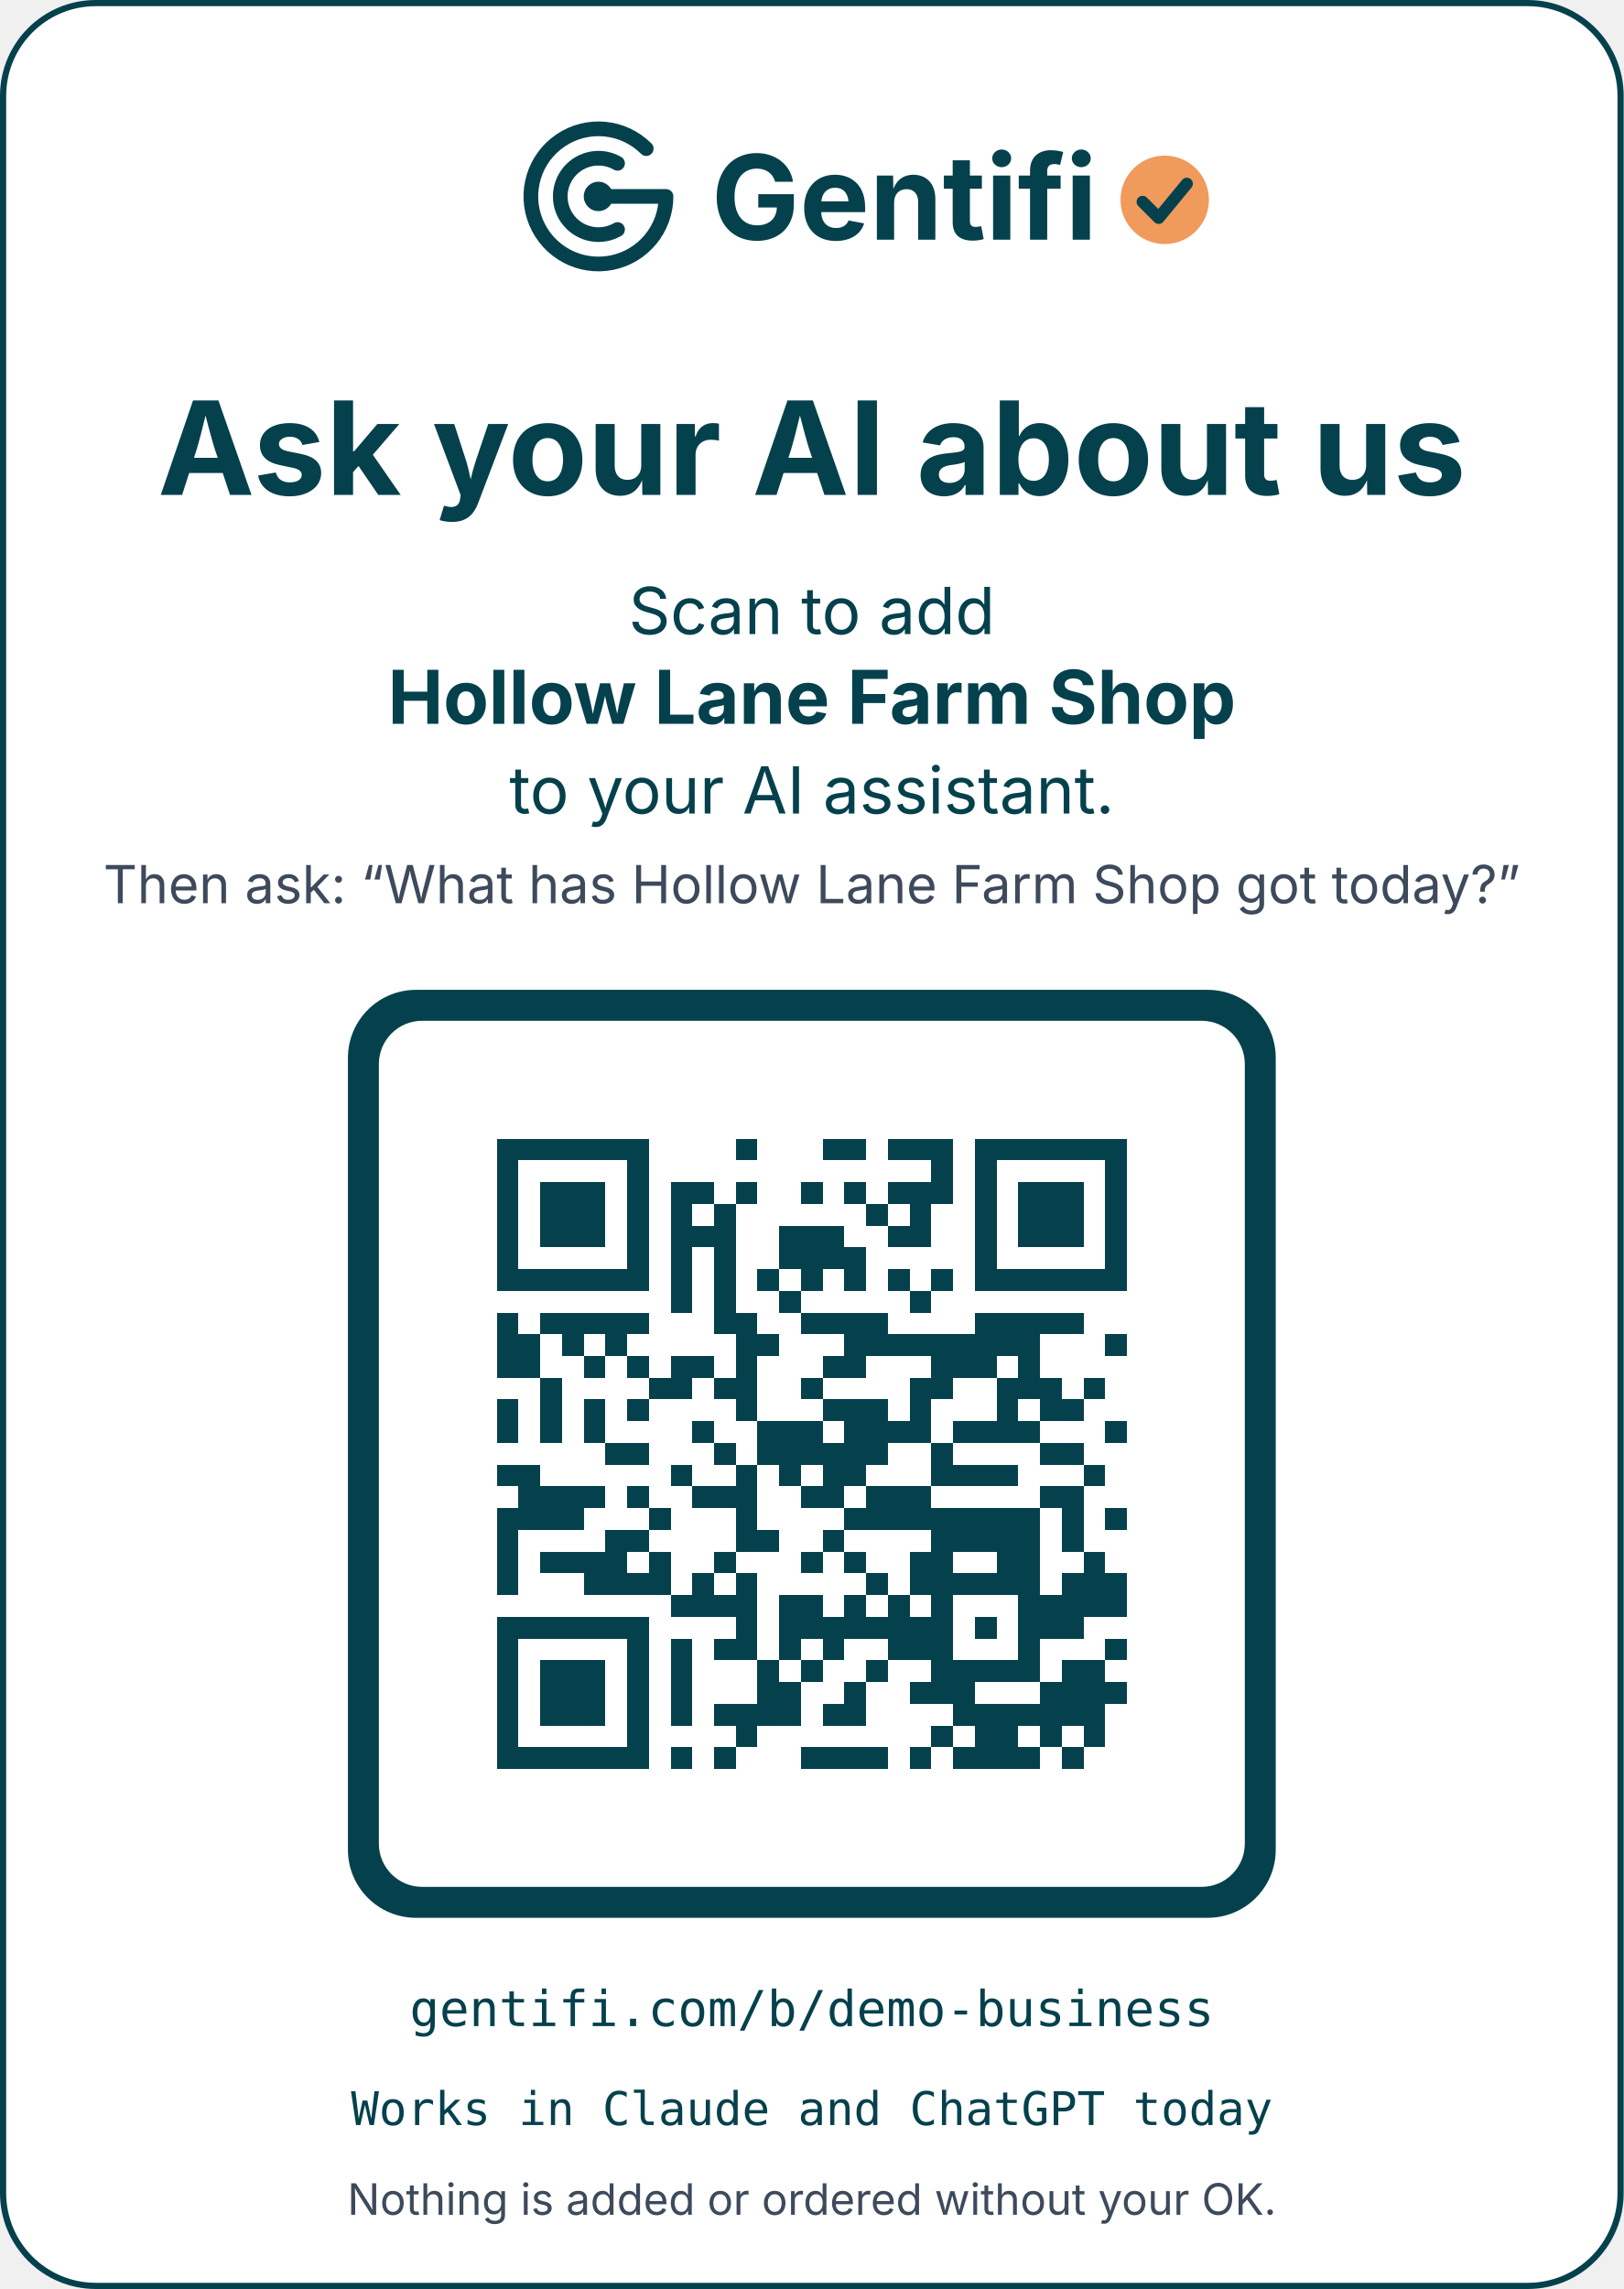
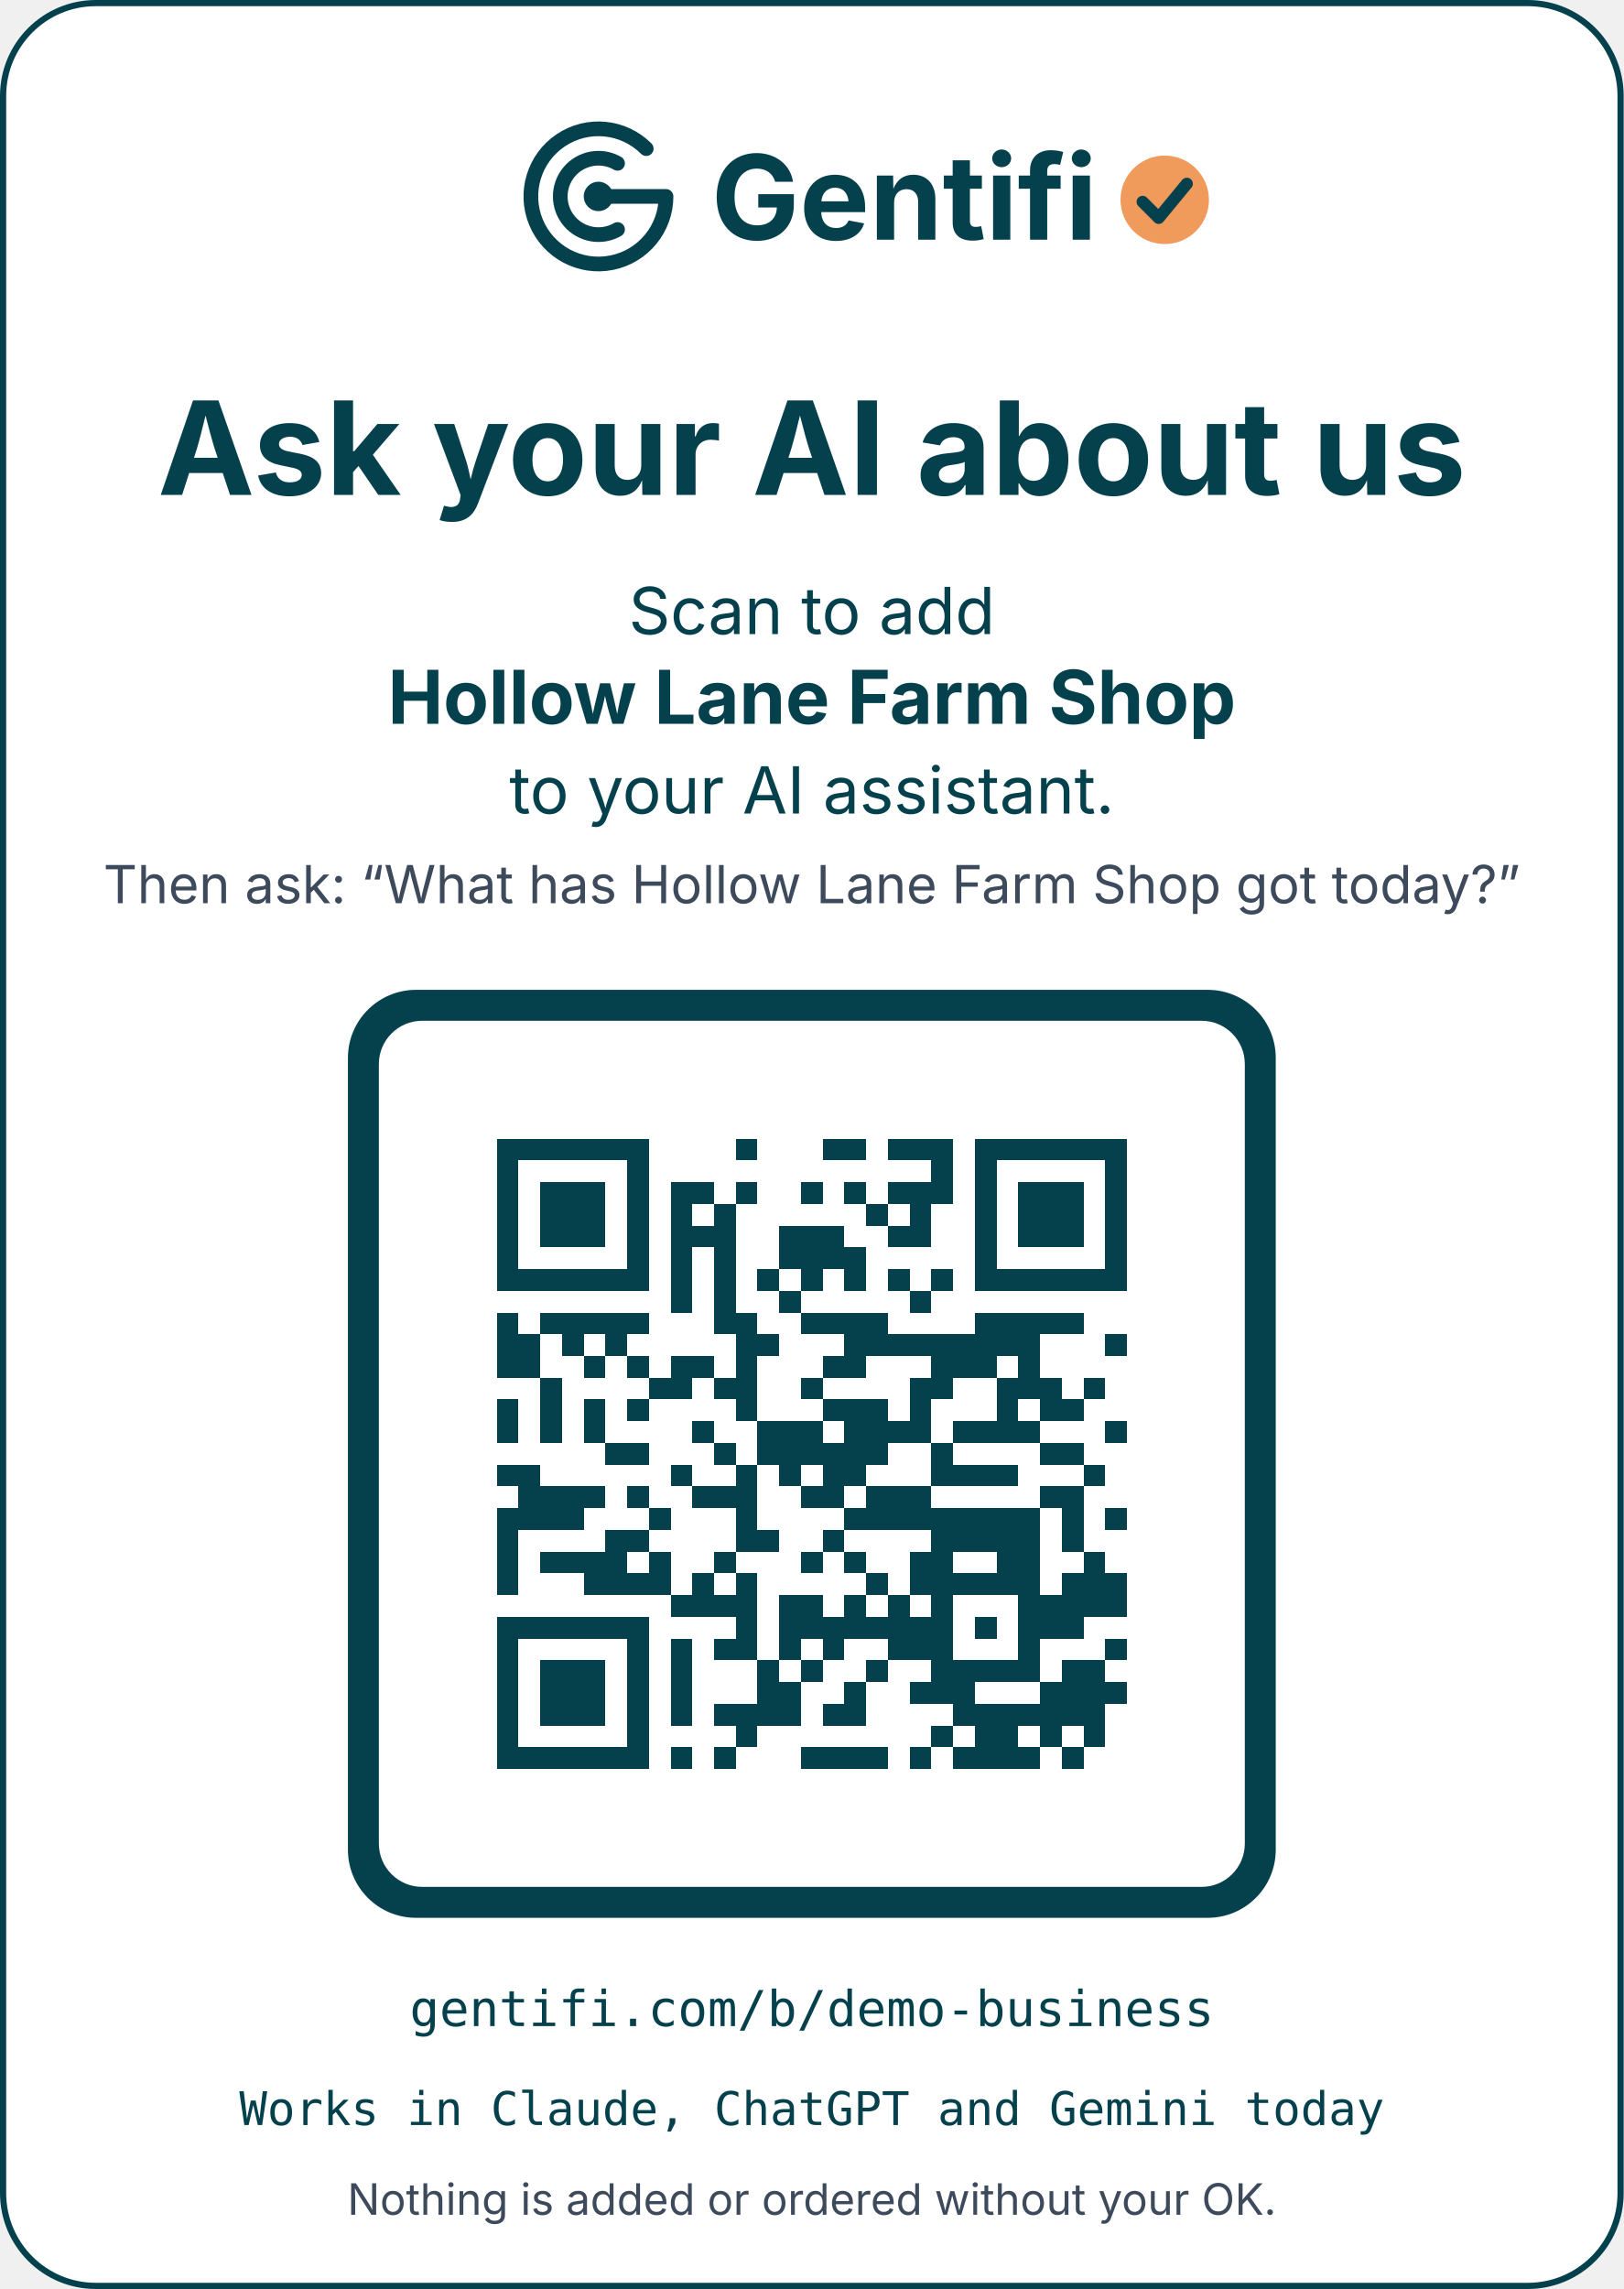
<svg xmlns="http://www.w3.org/2000/svg" viewBox="0 0 1050 1480" role="img" aria-labelledby="t">
  <rect x="2" y="2" width="1046" height="1476" rx="60" fill="#FFFFFF" stroke="#05414D" stroke-width="4" />
  <g transform="translate(330 70) scale(0.95)">
    <path d="M73 37.48 A26 26 0 1 0 73 82.52" fill="none" stroke="#05414D" stroke-width="10" stroke-linecap="round" />
    <path d="M92.53 27.47 A46 46 0 1 0 106 60 L64 60" fill="none" stroke="#05414D" stroke-width="10" stroke-linecap="round" stroke-linejoin="round" />
    <circle cx="60" cy="60" r="10" fill="#05414D" />
  </g>
  <text x="460" y="155" font-family="Sora, 'Sora Local', system-ui, -apple-system, 'Segoe UI', sans-serif" font-weight="700" font-size="76" fill="#05414D">Gentifi</text>
  <g transform="translate(722 98) scale(2.6)">
    <circle cx="12" cy="12" r="11" fill="#F09A5C" />
    <path d="M6.5 12.5 L10.5 16.5 L17.5 8" fill="none" stroke="#05414D" stroke-width="3" stroke-linecap="round" stroke-linejoin="round" />
  </g>
  <text x="525" y="320" text-anchor="middle" font-family="Sora, 'Sora Local', system-ui, -apple-system, 'Segoe UI', sans-serif" font-size="84" font-weight="700" fill="#05414D" textLength="900" lengthAdjust="spacingAndGlyphs">Ask your AI about us</text>
  <text x="525" y="410" text-anchor="middle" font-family="Sora, 'Sora Local', system-ui, -apple-system, 'Segoe UI', sans-serif" font-size="42" font-weight="400" fill="#05414D">Scan to add</text>
  <text x="525" y="468" text-anchor="middle" font-family="Sora, 'Sora Local', system-ui, -apple-system, 'Segoe UI', sans-serif" font-size="48" font-weight="700" fill="#05414D">Hollow Lane Farm Shop</text>
  <text x="525" y="526" text-anchor="middle" font-family="Sora, 'Sora Local', system-ui, -apple-system, 'Segoe UI', sans-serif" font-size="42" font-weight="400" fill="#05414D">to your AI assistant.</text>
  <text x="525" y="584" text-anchor="middle" font-family="Sora, 'Sora Local', system-ui, -apple-system, 'Segoe UI', sans-serif" font-size="34" font-weight="400" fill="#3D4A5C" textLength="900" lengthAdjust="spacingAndGlyphs">Then ask: “What has Hollow Lane Farm Shop got today?”</text>
  <rect x="225" y="640" width="600" height="600" rx="44" fill="#05414D" />
  <rect x="245" y="660" width="560" height="560" rx="28" fill="#FFFFFF" />
  <svg x="265" y="680" width="520" height="520" viewBox="0 0 37 37" shape-rendering="crispEdges">
    <path fill="#05414D" d="M4 4h7v1h-7zM15 4h1v1h-1zM19 4h2v1h-2zM22 4h3v1h-3zM26 4h7v1h-7zM4 5h1v1h-1zM10 5h1v1h-1zM24 5h1v1h-1zM26 5h1v1h-1zM32 5h1v1h-1zM4 6h1v1h-1zM6 6h3v1h-3zM10 6h1v1h-1zM12 6h2v1h-2zM15 6h1v1h-1zM18 6h1v1h-1zM20 6h1v1h-1zM22 6h3v1h-3zM26 6h1v1h-1zM28 6h3v1h-3zM32 6h1v1h-1zM4 7h1v1h-1zM6 7h3v1h-3zM10 7h1v1h-1zM12 7h1v1h-1zM14 7h1v1h-1zM21 7h1v1h-1zM23 7h1v1h-1zM26 7h1v1h-1zM28 7h3v1h-3zM32 7h1v1h-1zM4 8h1v1h-1zM6 8h3v1h-3zM10 8h1v1h-1zM12 8h3v1h-3zM17 8h3v1h-3zM22 8h2v1h-2zM26 8h1v1h-1zM28 8h3v1h-3zM32 8h1v1h-1zM4 9h1v1h-1zM10 9h1v1h-1zM12 9h1v1h-1zM14 9h1v1h-1zM17 9h4v1h-4zM26 9h1v1h-1zM32 9h1v1h-1zM4 10h7v1h-7zM12 10h1v1h-1zM14 10h1v1h-1zM16 10h1v1h-1zM18 10h1v1h-1zM20 10h1v1h-1zM22 10h1v1h-1zM24 10h1v1h-1zM26 10h7v1h-7zM12 11h1v1h-1zM14 11h1v1h-1zM17 11h1v1h-1zM23 11h1v1h-1zM4 12h1v1h-1zM6 12h5v1h-5zM14 12h2v1h-2zM18 12h4v1h-4zM26 12h5v1h-5zM4 13h2v1h-2zM7 13h1v1h-1zM9 13h1v1h-1zM15 13h2v1h-2zM20 13h9v1h-9zM32 13h1v1h-1zM4 14h2v1h-2zM8 14h1v1h-1zM10 14h1v1h-1zM12 14h2v1h-2zM15 14h1v1h-1zM19 14h2v1h-2zM24 14h3v1h-3zM28 14h1v1h-1zM6 15h1v1h-1zM11 15h2v1h-2zM14 15h2v1h-2zM18 15h1v1h-1zM23 15h2v1h-2zM27 15h3v1h-3zM31 15h1v1h-1zM4 16h1v1h-1zM6 16h1v1h-1zM8 16h1v1h-1zM10 16h1v1h-1zM15 16h1v1h-1zM19 16h3v1h-3zM23 16h1v1h-1zM27 16h1v1h-1zM29 16h2v1h-2zM4 17h1v1h-1zM6 17h1v1h-1zM8 17h1v1h-1zM13 17h1v1h-1zM16 17h3v1h-3zM20 17h4v1h-4zM25 17h4v1h-4zM32 17h1v1h-1zM9 18h2v1h-2zM14 18h1v1h-1zM16 18h6v1h-6zM24 18h1v1h-1zM29 18h2v1h-2zM4 19h2v1h-2zM12 19h1v1h-1zM15 19h1v1h-1zM17 19h1v1h-1zM19 19h2v1h-2zM24 19h4v1h-4zM31 19h1v1h-1zM5 20h4v1h-4zM10 20h1v1h-1zM13 20h3v1h-3zM18 20h2v1h-2zM21 20h3v1h-3zM29 20h2v1h-2zM4 21h4v1h-4zM11 21h1v1h-1zM15 21h1v1h-1zM20 21h9v1h-9zM30 21h1v1h-1zM32 21h1v1h-1zM4 22h1v1h-1zM9 22h2v1h-2zM15 22h2v1h-2zM19 22h1v1h-1zM24 22h5v1h-5zM30 22h1v1h-1zM4 23h1v1h-1zM6 23h4v1h-4zM11 23h1v1h-1zM14 23h1v1h-1zM18 23h1v1h-1zM20 23h1v1h-1zM23 23h2v1h-2zM27 23h2v1h-2zM31 23h1v1h-1zM4 24h1v1h-1zM8 24h4v1h-4zM13 24h1v1h-1zM15 24h1v1h-1zM21 24h1v1h-1zM23 24h6v1h-6zM30 24h3v1h-3zM12 25h4v1h-4zM17 25h2v1h-2zM20 25h1v1h-1zM22 25h1v1h-1zM24 25h1v1h-1zM28 25h5v1h-5zM4 26h7v1h-7zM15 26h1v1h-1zM17 26h8v1h-8zM26 26h1v1h-1zM28 26h3v1h-3zM4 27h1v1h-1zM10 27h1v1h-1zM12 27h1v1h-1zM14 27h2v1h-2zM17 27h1v1h-1zM19 27h1v1h-1zM22 27h3v1h-3zM28 27h1v1h-1zM32 27h1v1h-1zM4 28h1v1h-1zM6 28h3v1h-3zM10 28h1v1h-1zM12 28h1v1h-1zM16 28h1v1h-1zM18 28h1v1h-1zM21 28h1v1h-1zM24 28h5v1h-5zM30 28h2v1h-2zM4 29h1v1h-1zM6 29h3v1h-3zM10 29h1v1h-1zM12 29h1v1h-1zM16 29h2v1h-2zM20 29h1v1h-1zM23 29h3v1h-3zM29 29h4v1h-4zM4 30h1v1h-1zM6 30h3v1h-3zM10 30h1v1h-1zM12 30h1v1h-1zM14 30h4v1h-4zM19 30h2v1h-2zM25 30h7v1h-7zM4 31h1v1h-1zM10 31h1v1h-1zM15 31h1v1h-1zM24 31h1v1h-1zM26 31h2v1h-2zM29 31h1v1h-1zM31 31h1v1h-1zM4 32h7v1h-7zM12 32h1v1h-1zM14 32h1v1h-1zM18 32h4v1h-4zM23 32h1v1h-1zM25 32h4v1h-4zM30 32h1v1h-1z" />
  </svg>
  <text x="525" y="1310" text-anchor="middle" font-family="'IBM Plex Mono', ui-monospace, Menlo, monospace" font-size="32" font-weight="400" fill="#05414D">gentifi.com/b/demo-business</text>
-   <text x="525" y="1374" text-anchor="middle" font-family="'IBM Plex Mono', ui-monospace, Menlo, monospace" font-size="30" font-weight="400" fill="#05414D">Works in Claude and ChatGPT today</text>
+   <text x="525" y="1374" text-anchor="middle" font-family="'IBM Plex Mono', ui-monospace, Menlo, monospace" font-size="30" font-weight="400" fill="#05414D">Works in Claude, ChatGPT and Gemini today</text>
  <text x="525" y="1432" text-anchor="middle" font-family="Sora, 'Sora Local', system-ui, -apple-system, 'Segoe UI', sans-serif" font-size="28" font-weight="400" fill="#3D4A5C">Nothing is added or ordered without your OK.</text>
</svg>
